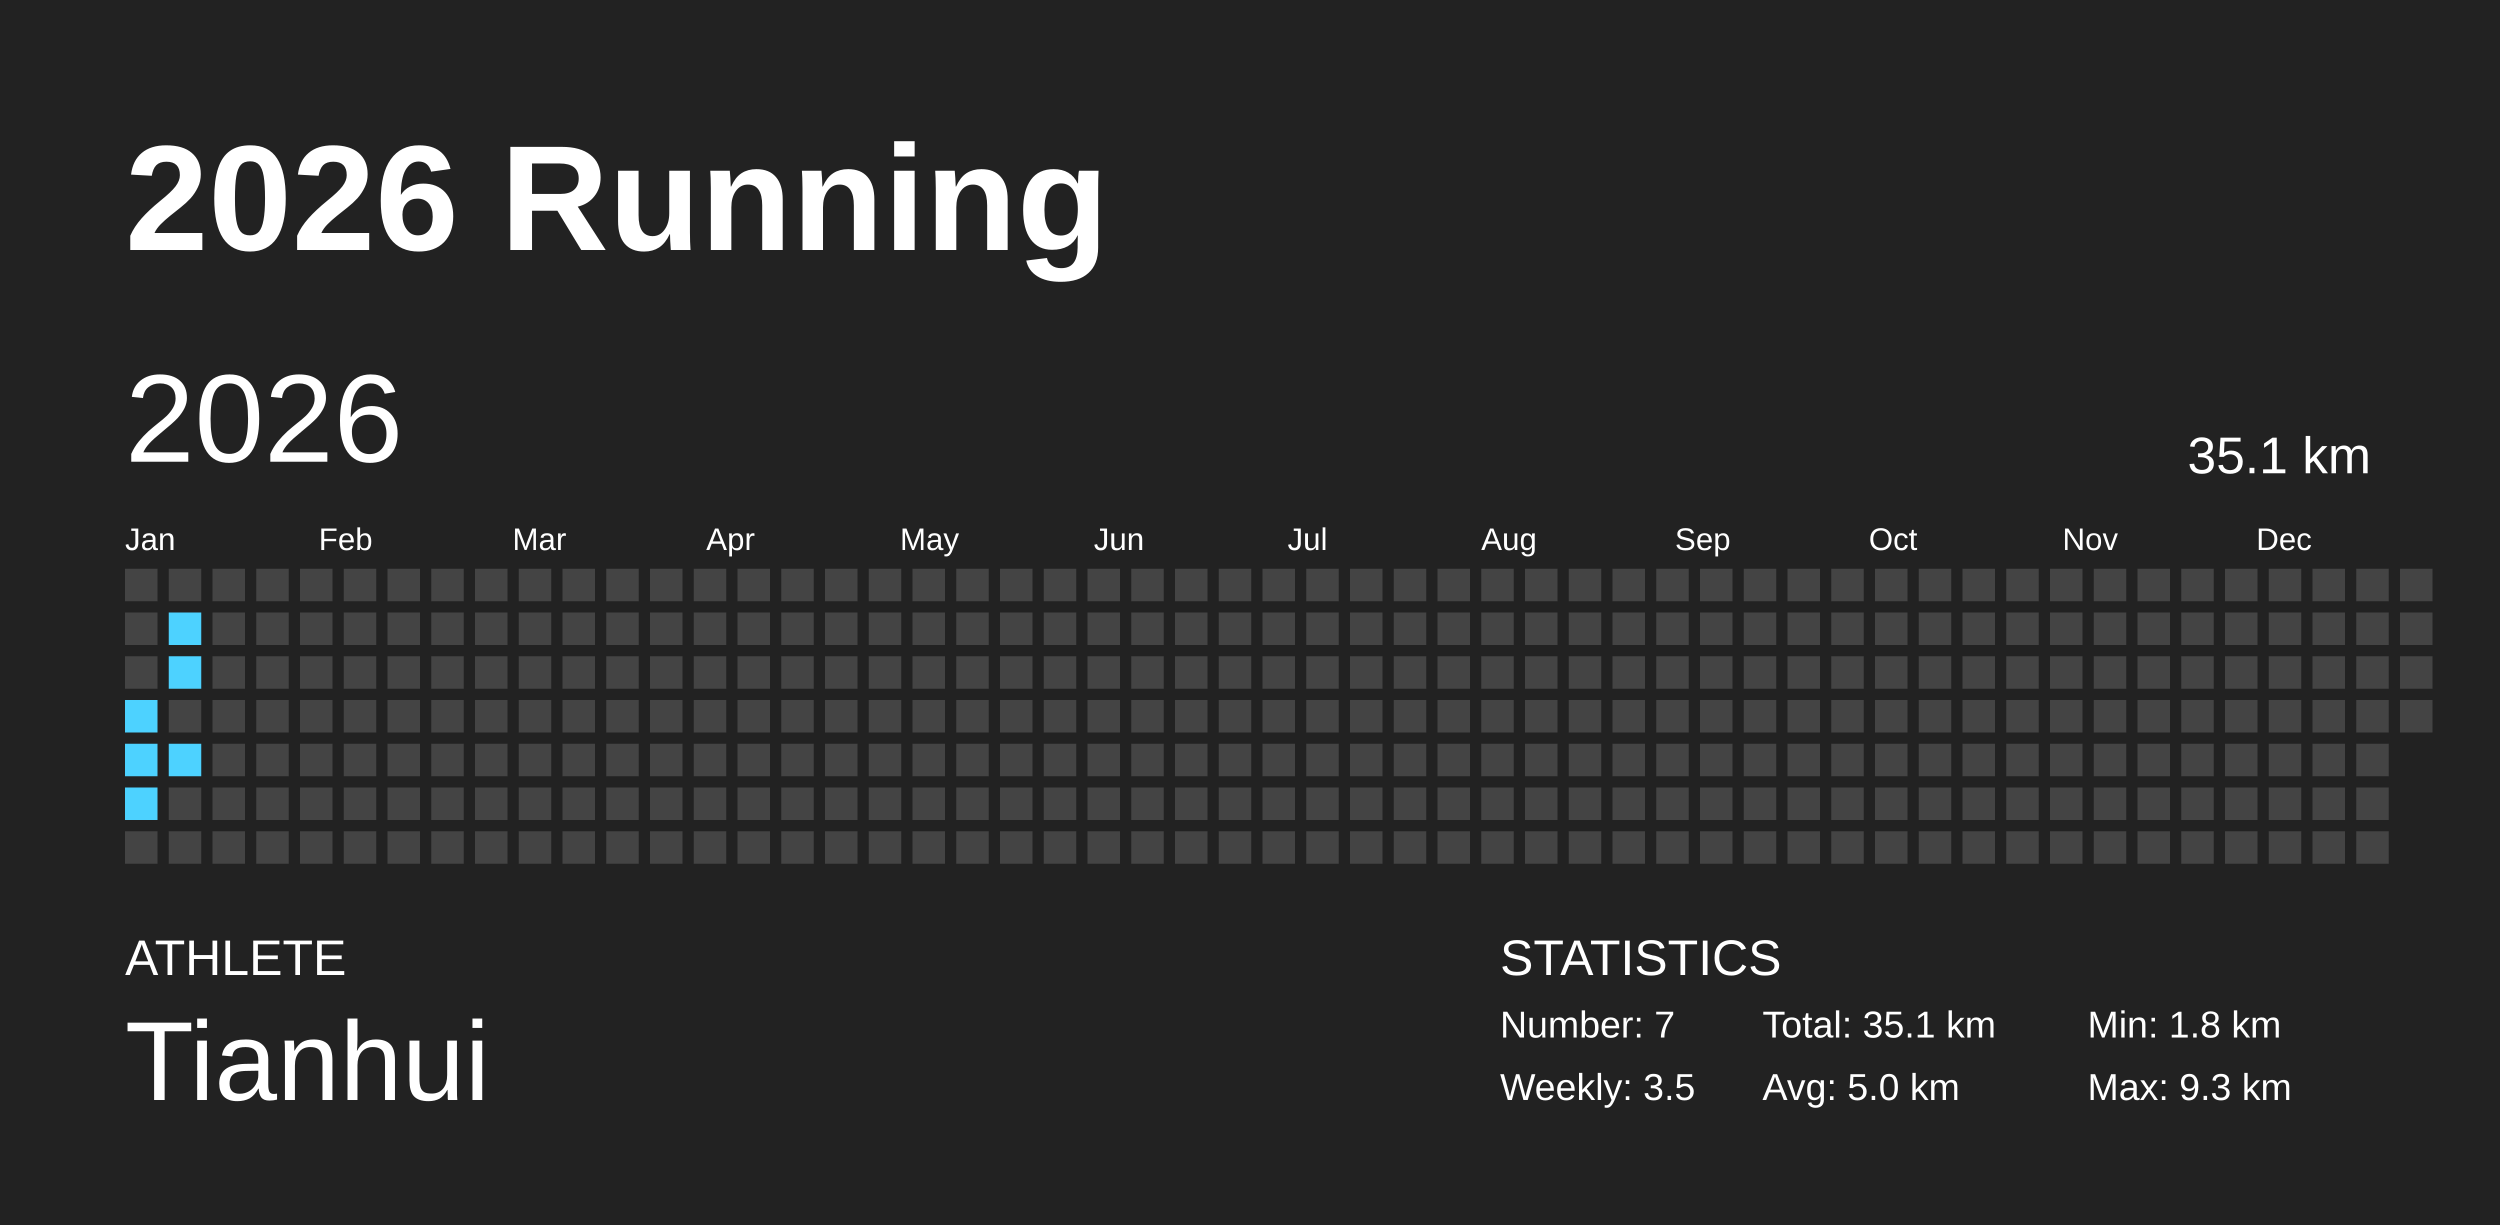
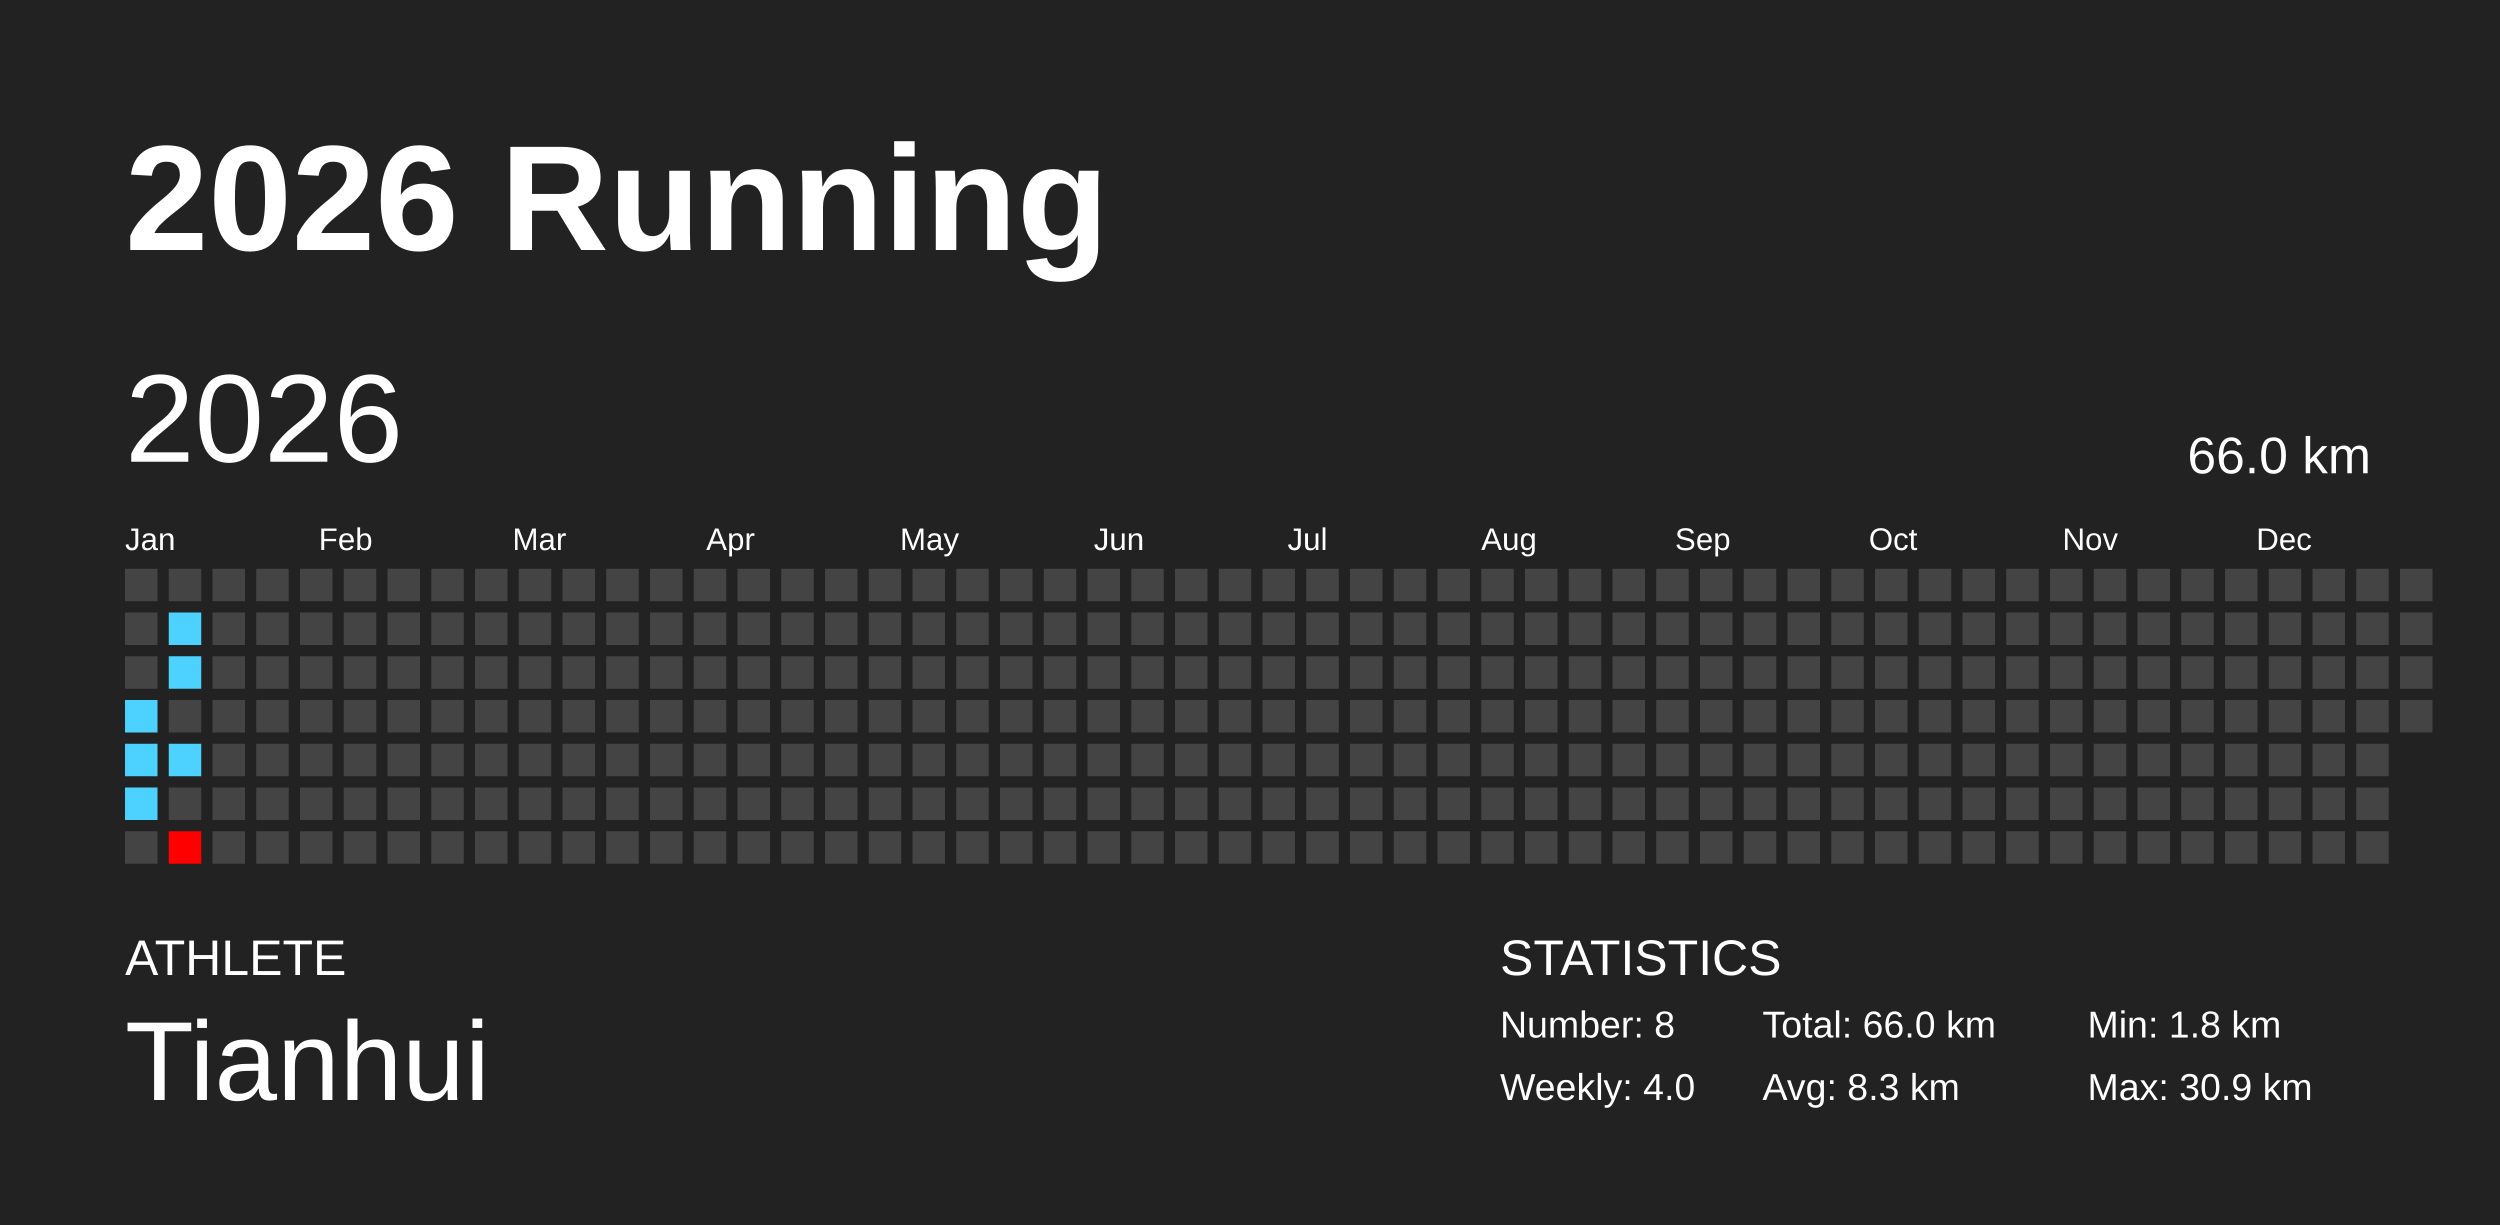
<svg xmlns="http://www.w3.org/2000/svg" baseProfile="full" height="98mm" version="1.1" viewBox="0,0,200,98" width="200mm">
  <defs />
  <rect fill="#222222" height="98" width="200" x="0" y="0" />
  <text fill="#FFFFFF" style="font-size:12px; font-family:Arial; font-weight:bold;" x="10" y="20">2026 Running</text>
  <text fill="#FFFFFF" style="font-size:4px; font-family:Arial" x="10" y="78">ATHLETE</text>
  <text fill="#FFFFFF" style="font-size:9px; font-family:Arial" x="10" y="88">Tianhui</text>
  <text fill="#FFFFFF" style="font-size:4px; font-family:Arial" x="120" y="78">STATISTICS</text>
-   <text fill="#FFFFFF" style="font-size:3px; font-family:Arial" x="120" y="83">Number: 7</text>
-   <text fill="#FFFFFF" style="font-size:3px; font-family:Arial" x="120" y="88">Weekly: 3.5</text>
-   <text fill="#FFFFFF" style="font-size:3px; font-family:Arial" x="141" y="83">Total: 35.1 km</text>
-   <text fill="#FFFFFF" style="font-size:3px; font-family:Arial" x="141" y="88">Avg: 5.0 km</text>
+   <text fill="#FFFFFF" style="font-size:3px; font-family:Arial" x="120" y="83">Number: 8</text>
+   <text fill="#FFFFFF" style="font-size:3px; font-family:Arial" x="120" y="88">Weekly: 4.0</text>
+   <text fill="#FFFFFF" style="font-size:3px; font-family:Arial" x="141" y="83">Total: 66.0 km</text>
+   <text fill="#FFFFFF" style="font-size:3px; font-family:Arial" x="141" y="88">Avg: 8.3 km</text>
  <text fill="#FFFFFF" style="font-size:3px; font-family:Arial" x="167" y="83">Min: 1.8 km</text>
-   <text fill="#FFFFFF" style="font-size:3px; font-family:Arial" x="167" y="88">Max: 9.3 km</text>
+   <text fill="#FFFFFF" style="font-size:3px; font-family:Arial" x="167" y="88">Max: 30.9 km</text>
  <text dominant-baseline="hanging" fill="#FFFFFF" style="font-size:10.0px; font-family:Arial;" x="10" y="30">2026</text>
-   <text dominant-baseline="hanging" fill="#FFFFFF" style="font-size:4.125px; font-family:Arial;" x="175" y="35">35.1 km</text>
+   <text dominant-baseline="hanging" fill="#FFFFFF" style="font-size:4.125px; font-family:Arial;" x="175" y="35">66.0 km</text>
  <text fill="#FFFFFF" style="font-size:2.5px; font-family:Arial" x="10.0" y="44">Jan</text>
  <text fill="#FFFFFF" style="font-size:2.5px; font-family:Arial" x="25.5" y="44">Feb</text>
  <text fill="#FFFFFF" style="font-size:2.5px; font-family:Arial" x="41.0" y="44">Mar</text>
  <text fill="#FFFFFF" style="font-size:2.5px; font-family:Arial" x="56.5" y="44">Apr</text>
  <text fill="#FFFFFF" style="font-size:2.5px; font-family:Arial" x="72.0" y="44">May</text>
  <text fill="#FFFFFF" style="font-size:2.5px; font-family:Arial" x="87.5" y="44">Jun</text>
  <text fill="#FFFFFF" style="font-size:2.5px; font-family:Arial" x="103.0" y="44">Jul</text>
  <text fill="#FFFFFF" style="font-size:2.5px; font-family:Arial" x="118.5" y="44">Aug</text>
  <text fill="#FFFFFF" style="font-size:2.5px; font-family:Arial" x="134.0" y="44">Sep</text>
  <text fill="#FFFFFF" style="font-size:2.5px; font-family:Arial" x="149.5" y="44">Oct</text>
  <text fill="#FFFFFF" style="font-size:2.5px; font-family:Arial" x="165.0" y="44">Nov</text>
  <text fill="#FFFFFF" style="font-size:2.5px; font-family:Arial" x="180.5" y="44">Dec</text>
  <rect fill="#444444" height="2.6" width="2.6" x="10.0" y="45.5" />
  <rect fill="#444444" height="2.6" width="2.6" x="10.0" y="49.0" />
  <rect fill="#444444" height="2.6" width="2.6" x="10.0" y="52.5" />
  <rect fill="#4dd2ff" height="2.6" width="2.6" x="10.0" y="56.0" />
  <rect fill="#4dd2ff" height="2.6" width="2.6" x="10.0" y="59.5" />
  <rect fill="#4dd2ff" height="2.6" width="2.6" x="10.0" y="63.0" />
  <rect fill="#444444" height="2.6" width="2.6" x="10.0" y="66.5" />
  <rect fill="#444444" height="2.6" width="2.6" x="13.5" y="45.5" />
  <rect fill="#4dd2ff" height="2.6" width="2.6" x="13.5" y="49.0" />
  <rect fill="#4dd2ff" height="2.6" width="2.6" x="13.5" y="52.5" />
  <rect fill="#444444" height="2.6" width="2.6" x="13.5" y="56.0" />
  <rect fill="#4dd2ff" height="2.6" width="2.6" x="13.5" y="59.5" />
  <rect fill="#444444" height="2.6" width="2.6" x="13.5" y="63.0" />
-   <rect fill="#444444" height="2.6" width="2.6" x="13.5" y="66.5" />
+   <rect fill="red" height="2.6" width="2.6" x="13.5" y="66.5" />
  <rect fill="#444444" height="2.6" width="2.6" x="17.0" y="45.5" />
  <rect fill="#444444" height="2.6" width="2.6" x="17.0" y="49.0" />
  <rect fill="#444444" height="2.6" width="2.6" x="17.0" y="52.5" />
  <rect fill="#444444" height="2.6" width="2.6" x="17.0" y="56.0" />
  <rect fill="#444444" height="2.6" width="2.6" x="17.0" y="59.5" />
  <rect fill="#444444" height="2.6" width="2.6" x="17.0" y="63.0" />
  <rect fill="#444444" height="2.6" width="2.6" x="17.0" y="66.5" />
  <rect fill="#444444" height="2.6" width="2.6" x="20.5" y="45.5" />
  <rect fill="#444444" height="2.6" width="2.6" x="20.5" y="49.0" />
  <rect fill="#444444" height="2.6" width="2.6" x="20.5" y="52.5" />
  <rect fill="#444444" height="2.6" width="2.6" x="20.5" y="56.0" />
  <rect fill="#444444" height="2.6" width="2.6" x="20.5" y="59.5" />
  <rect fill="#444444" height="2.6" width="2.6" x="20.5" y="63.0" />
  <rect fill="#444444" height="2.6" width="2.6" x="20.5" y="66.5" />
  <rect fill="#444444" height="2.6" width="2.6" x="24.0" y="45.5" />
  <rect fill="#444444" height="2.6" width="2.6" x="24.0" y="49.0" />
  <rect fill="#444444" height="2.6" width="2.6" x="24.0" y="52.5" />
  <rect fill="#444444" height="2.6" width="2.6" x="24.0" y="56.0" />
  <rect fill="#444444" height="2.6" width="2.6" x="24.0" y="59.5" />
  <rect fill="#444444" height="2.6" width="2.6" x="24.0" y="63.0" />
  <rect fill="#444444" height="2.6" width="2.6" x="24.0" y="66.5" />
  <rect fill="#444444" height="2.6" width="2.6" x="27.5" y="45.5" />
  <rect fill="#444444" height="2.6" width="2.6" x="27.5" y="49.0" />
  <rect fill="#444444" height="2.6" width="2.6" x="27.5" y="52.5" />
  <rect fill="#444444" height="2.6" width="2.6" x="27.5" y="56.0" />
  <rect fill="#444444" height="2.6" width="2.6" x="27.5" y="59.5" />
  <rect fill="#444444" height="2.6" width="2.6" x="27.5" y="63.0" />
  <rect fill="#444444" height="2.6" width="2.6" x="27.5" y="66.5" />
  <rect fill="#444444" height="2.6" width="2.6" x="31.0" y="45.5" />
  <rect fill="#444444" height="2.6" width="2.6" x="31.0" y="49.0" />
  <rect fill="#444444" height="2.6" width="2.6" x="31.0" y="52.5" />
  <rect fill="#444444" height="2.6" width="2.6" x="31.0" y="56.0" />
  <rect fill="#444444" height="2.6" width="2.6" x="31.0" y="59.5" />
  <rect fill="#444444" height="2.6" width="2.6" x="31.0" y="63.0" />
  <rect fill="#444444" height="2.6" width="2.6" x="31.0" y="66.5" />
  <rect fill="#444444" height="2.6" width="2.6" x="34.5" y="45.5" />
  <rect fill="#444444" height="2.6" width="2.6" x="34.5" y="49.0" />
  <rect fill="#444444" height="2.6" width="2.6" x="34.5" y="52.5" />
  <rect fill="#444444" height="2.6" width="2.6" x="34.5" y="56.0" />
  <rect fill="#444444" height="2.6" width="2.6" x="34.5" y="59.5" />
  <rect fill="#444444" height="2.6" width="2.6" x="34.5" y="63.0" />
  <rect fill="#444444" height="2.6" width="2.6" x="34.5" y="66.5" />
  <rect fill="#444444" height="2.6" width="2.6" x="38.0" y="45.5" />
  <rect fill="#444444" height="2.6" width="2.6" x="38.0" y="49.0" />
  <rect fill="#444444" height="2.6" width="2.6" x="38.0" y="52.5" />
  <rect fill="#444444" height="2.6" width="2.6" x="38.0" y="56.0" />
  <rect fill="#444444" height="2.6" width="2.6" x="38.0" y="59.5" />
  <rect fill="#444444" height="2.6" width="2.6" x="38.0" y="63.0" />
  <rect fill="#444444" height="2.6" width="2.6" x="38.0" y="66.5" />
  <rect fill="#444444" height="2.6" width="2.6" x="41.5" y="45.5" />
  <rect fill="#444444" height="2.6" width="2.6" x="41.5" y="49.0" />
  <rect fill="#444444" height="2.6" width="2.6" x="41.5" y="52.5" />
  <rect fill="#444444" height="2.6" width="2.6" x="41.5" y="56.0" />
  <rect fill="#444444" height="2.6" width="2.6" x="41.5" y="59.5" />
  <rect fill="#444444" height="2.6" width="2.6" x="41.5" y="63.0" />
  <rect fill="#444444" height="2.6" width="2.6" x="41.5" y="66.5" />
  <rect fill="#444444" height="2.6" width="2.6" x="45.0" y="45.5" />
  <rect fill="#444444" height="2.6" width="2.6" x="45.0" y="49.0" />
  <rect fill="#444444" height="2.6" width="2.6" x="45.0" y="52.5" />
  <rect fill="#444444" height="2.6" width="2.6" x="45.0" y="56.0" />
  <rect fill="#444444" height="2.6" width="2.6" x="45.0" y="59.5" />
  <rect fill="#444444" height="2.6" width="2.6" x="45.0" y="63.0" />
  <rect fill="#444444" height="2.6" width="2.6" x="45.0" y="66.5" />
  <rect fill="#444444" height="2.6" width="2.6" x="48.5" y="45.5" />
  <rect fill="#444444" height="2.6" width="2.6" x="48.5" y="49.0" />
  <rect fill="#444444" height="2.6" width="2.6" x="48.5" y="52.5" />
  <rect fill="#444444" height="2.6" width="2.6" x="48.5" y="56.0" />
  <rect fill="#444444" height="2.6" width="2.6" x="48.5" y="59.5" />
  <rect fill="#444444" height="2.6" width="2.6" x="48.5" y="63.0" />
  <rect fill="#444444" height="2.6" width="2.6" x="48.5" y="66.5" />
  <rect fill="#444444" height="2.6" width="2.6" x="52.0" y="45.5" />
  <rect fill="#444444" height="2.6" width="2.6" x="52.0" y="49.0" />
  <rect fill="#444444" height="2.6" width="2.6" x="52.0" y="52.5" />
  <rect fill="#444444" height="2.6" width="2.6" x="52.0" y="56.0" />
  <rect fill="#444444" height="2.6" width="2.6" x="52.0" y="59.5" />
  <rect fill="#444444" height="2.6" width="2.6" x="52.0" y="63.0" />
  <rect fill="#444444" height="2.6" width="2.6" x="52.0" y="66.5" />
  <rect fill="#444444" height="2.6" width="2.6" x="55.5" y="45.5" />
  <rect fill="#444444" height="2.6" width="2.6" x="55.5" y="49.0" />
  <rect fill="#444444" height="2.6" width="2.6" x="55.5" y="52.5" />
  <rect fill="#444444" height="2.6" width="2.6" x="55.5" y="56.0" />
  <rect fill="#444444" height="2.6" width="2.6" x="55.5" y="59.5" />
  <rect fill="#444444" height="2.6" width="2.6" x="55.5" y="63.0" />
  <rect fill="#444444" height="2.6" width="2.6" x="55.5" y="66.5" />
  <rect fill="#444444" height="2.6" width="2.6" x="59.0" y="45.5" />
  <rect fill="#444444" height="2.6" width="2.6" x="59.0" y="49.0" />
  <rect fill="#444444" height="2.6" width="2.6" x="59.0" y="52.5" />
  <rect fill="#444444" height="2.6" width="2.6" x="59.0" y="56.0" />
  <rect fill="#444444" height="2.6" width="2.6" x="59.0" y="59.5" />
  <rect fill="#444444" height="2.6" width="2.6" x="59.0" y="63.0" />
  <rect fill="#444444" height="2.6" width="2.6" x="59.0" y="66.5" />
  <rect fill="#444444" height="2.6" width="2.6" x="62.5" y="45.5" />
  <rect fill="#444444" height="2.6" width="2.6" x="62.5" y="49.0" />
  <rect fill="#444444" height="2.6" width="2.6" x="62.5" y="52.5" />
  <rect fill="#444444" height="2.6" width="2.6" x="62.5" y="56.0" />
  <rect fill="#444444" height="2.6" width="2.6" x="62.5" y="59.5" />
  <rect fill="#444444" height="2.6" width="2.6" x="62.5" y="63.0" />
  <rect fill="#444444" height="2.6" width="2.6" x="62.5" y="66.5" />
  <rect fill="#444444" height="2.6" width="2.6" x="66.0" y="45.5" />
  <rect fill="#444444" height="2.6" width="2.6" x="66.0" y="49.0" />
  <rect fill="#444444" height="2.6" width="2.6" x="66.0" y="52.5" />
  <rect fill="#444444" height="2.6" width="2.6" x="66.0" y="56.0" />
  <rect fill="#444444" height="2.6" width="2.6" x="66.0" y="59.5" />
  <rect fill="#444444" height="2.6" width="2.6" x="66.0" y="63.0" />
  <rect fill="#444444" height="2.6" width="2.6" x="66.0" y="66.5" />
  <rect fill="#444444" height="2.6" width="2.6" x="69.5" y="45.5" />
  <rect fill="#444444" height="2.6" width="2.6" x="69.5" y="49.0" />
  <rect fill="#444444" height="2.6" width="2.6" x="69.5" y="52.5" />
  <rect fill="#444444" height="2.6" width="2.6" x="69.5" y="56.0" />
  <rect fill="#444444" height="2.6" width="2.6" x="69.5" y="59.5" />
  <rect fill="#444444" height="2.6" width="2.6" x="69.5" y="63.0" />
  <rect fill="#444444" height="2.6" width="2.6" x="69.5" y="66.5" />
  <rect fill="#444444" height="2.6" width="2.6" x="73.0" y="45.5" />
  <rect fill="#444444" height="2.6" width="2.6" x="73.0" y="49.0" />
  <rect fill="#444444" height="2.6" width="2.6" x="73.0" y="52.5" />
  <rect fill="#444444" height="2.6" width="2.6" x="73.0" y="56.0" />
  <rect fill="#444444" height="2.6" width="2.6" x="73.0" y="59.5" />
  <rect fill="#444444" height="2.6" width="2.6" x="73.0" y="63.0" />
  <rect fill="#444444" height="2.6" width="2.6" x="73.0" y="66.5" />
  <rect fill="#444444" height="2.6" width="2.6" x="76.5" y="45.5" />
  <rect fill="#444444" height="2.6" width="2.6" x="76.5" y="49.0" />
  <rect fill="#444444" height="2.6" width="2.6" x="76.5" y="52.5" />
  <rect fill="#444444" height="2.6" width="2.6" x="76.5" y="56.0" />
  <rect fill="#444444" height="2.6" width="2.6" x="76.5" y="59.5" />
  <rect fill="#444444" height="2.6" width="2.6" x="76.5" y="63.0" />
  <rect fill="#444444" height="2.6" width="2.6" x="76.5" y="66.5" />
  <rect fill="#444444" height="2.6" width="2.6" x="80.0" y="45.5" />
  <rect fill="#444444" height="2.6" width="2.6" x="80.0" y="49.0" />
  <rect fill="#444444" height="2.6" width="2.6" x="80.0" y="52.5" />
  <rect fill="#444444" height="2.6" width="2.6" x="80.0" y="56.0" />
  <rect fill="#444444" height="2.6" width="2.6" x="80.0" y="59.5" />
  <rect fill="#444444" height="2.6" width="2.6" x="80.0" y="63.0" />
  <rect fill="#444444" height="2.6" width="2.6" x="80.0" y="66.5" />
  <rect fill="#444444" height="2.6" width="2.6" x="83.5" y="45.5" />
  <rect fill="#444444" height="2.6" width="2.6" x="83.5" y="49.0" />
  <rect fill="#444444" height="2.6" width="2.6" x="83.5" y="52.5" />
  <rect fill="#444444" height="2.6" width="2.6" x="83.5" y="56.0" />
  <rect fill="#444444" height="2.6" width="2.6" x="83.5" y="59.5" />
  <rect fill="#444444" height="2.6" width="2.6" x="83.5" y="63.0" />
  <rect fill="#444444" height="2.6" width="2.6" x="83.5" y="66.5" />
  <rect fill="#444444" height="2.6" width="2.6" x="87.0" y="45.5" />
  <rect fill="#444444" height="2.6" width="2.6" x="87.0" y="49.0" />
  <rect fill="#444444" height="2.6" width="2.6" x="87.0" y="52.5" />
  <rect fill="#444444" height="2.6" width="2.6" x="87.0" y="56.0" />
  <rect fill="#444444" height="2.6" width="2.6" x="87.0" y="59.5" />
  <rect fill="#444444" height="2.6" width="2.6" x="87.0" y="63.0" />
  <rect fill="#444444" height="2.6" width="2.6" x="87.0" y="66.5" />
  <rect fill="#444444" height="2.6" width="2.6" x="90.5" y="45.5" />
  <rect fill="#444444" height="2.6" width="2.6" x="90.5" y="49.0" />
  <rect fill="#444444" height="2.6" width="2.6" x="90.5" y="52.5" />
  <rect fill="#444444" height="2.6" width="2.6" x="90.5" y="56.0" />
  <rect fill="#444444" height="2.6" width="2.6" x="90.5" y="59.5" />
  <rect fill="#444444" height="2.6" width="2.6" x="90.5" y="63.0" />
  <rect fill="#444444" height="2.6" width="2.6" x="90.5" y="66.5" />
  <rect fill="#444444" height="2.6" width="2.6" x="94.0" y="45.5" />
  <rect fill="#444444" height="2.6" width="2.6" x="94.0" y="49.0" />
  <rect fill="#444444" height="2.6" width="2.6" x="94.0" y="52.5" />
  <rect fill="#444444" height="2.6" width="2.6" x="94.0" y="56.0" />
  <rect fill="#444444" height="2.6" width="2.6" x="94.0" y="59.5" />
  <rect fill="#444444" height="2.6" width="2.6" x="94.0" y="63.0" />
  <rect fill="#444444" height="2.6" width="2.6" x="94.0" y="66.5" />
  <rect fill="#444444" height="2.6" width="2.6" x="97.5" y="45.5" />
  <rect fill="#444444" height="2.6" width="2.6" x="97.5" y="49.0" />
  <rect fill="#444444" height="2.6" width="2.6" x="97.5" y="52.5" />
  <rect fill="#444444" height="2.6" width="2.6" x="97.5" y="56.0" />
  <rect fill="#444444" height="2.6" width="2.6" x="97.5" y="59.5" />
  <rect fill="#444444" height="2.6" width="2.6" x="97.5" y="63.0" />
  <rect fill="#444444" height="2.6" width="2.6" x="97.5" y="66.5" />
  <rect fill="#444444" height="2.6" width="2.6" x="101.0" y="45.5" />
  <rect fill="#444444" height="2.6" width="2.6" x="101.0" y="49.0" />
  <rect fill="#444444" height="2.6" width="2.6" x="101.0" y="52.5" />
  <rect fill="#444444" height="2.6" width="2.6" x="101.0" y="56.0" />
  <rect fill="#444444" height="2.6" width="2.6" x="101.0" y="59.5" />
  <rect fill="#444444" height="2.6" width="2.6" x="101.0" y="63.0" />
  <rect fill="#444444" height="2.6" width="2.6" x="101.0" y="66.5" />
  <rect fill="#444444" height="2.6" width="2.6" x="104.5" y="45.5" />
  <rect fill="#444444" height="2.6" width="2.6" x="104.5" y="49.0" />
  <rect fill="#444444" height="2.6" width="2.6" x="104.5" y="52.5" />
  <rect fill="#444444" height="2.6" width="2.6" x="104.5" y="56.0" />
  <rect fill="#444444" height="2.6" width="2.6" x="104.5" y="59.5" />
  <rect fill="#444444" height="2.6" width="2.6" x="104.5" y="63.0" />
  <rect fill="#444444" height="2.6" width="2.6" x="104.5" y="66.5" />
  <rect fill="#444444" height="2.6" width="2.6" x="108.0" y="45.5" />
  <rect fill="#444444" height="2.6" width="2.6" x="108.0" y="49.0" />
  <rect fill="#444444" height="2.6" width="2.6" x="108.0" y="52.5" />
  <rect fill="#444444" height="2.6" width="2.6" x="108.0" y="56.0" />
  <rect fill="#444444" height="2.6" width="2.6" x="108.0" y="59.5" />
  <rect fill="#444444" height="2.6" width="2.6" x="108.0" y="63.0" />
  <rect fill="#444444" height="2.6" width="2.6" x="108.0" y="66.5" />
  <rect fill="#444444" height="2.6" width="2.6" x="111.5" y="45.5" />
  <rect fill="#444444" height="2.6" width="2.6" x="111.5" y="49.0" />
  <rect fill="#444444" height="2.6" width="2.6" x="111.5" y="52.5" />
  <rect fill="#444444" height="2.6" width="2.6" x="111.5" y="56.0" />
  <rect fill="#444444" height="2.6" width="2.6" x="111.5" y="59.5" />
  <rect fill="#444444" height="2.6" width="2.6" x="111.5" y="63.0" />
  <rect fill="#444444" height="2.6" width="2.6" x="111.5" y="66.5" />
  <rect fill="#444444" height="2.6" width="2.6" x="115.0" y="45.5" />
  <rect fill="#444444" height="2.6" width="2.6" x="115.0" y="49.0" />
  <rect fill="#444444" height="2.6" width="2.6" x="115.0" y="52.5" />
  <rect fill="#444444" height="2.6" width="2.6" x="115.0" y="56.0" />
  <rect fill="#444444" height="2.6" width="2.6" x="115.0" y="59.5" />
  <rect fill="#444444" height="2.6" width="2.6" x="115.0" y="63.0" />
  <rect fill="#444444" height="2.6" width="2.6" x="115.0" y="66.5" />
  <rect fill="#444444" height="2.6" width="2.6" x="118.5" y="45.5" />
  <rect fill="#444444" height="2.6" width="2.6" x="118.5" y="49.0" />
  <rect fill="#444444" height="2.6" width="2.6" x="118.5" y="52.5" />
  <rect fill="#444444" height="2.6" width="2.6" x="118.5" y="56.0" />
  <rect fill="#444444" height="2.6" width="2.6" x="118.5" y="59.5" />
  <rect fill="#444444" height="2.6" width="2.6" x="118.5" y="63.0" />
  <rect fill="#444444" height="2.6" width="2.6" x="118.5" y="66.5" />
  <rect fill="#444444" height="2.6" width="2.6" x="122.0" y="45.5" />
  <rect fill="#444444" height="2.6" width="2.6" x="122.0" y="49.0" />
  <rect fill="#444444" height="2.6" width="2.6" x="122.0" y="52.5" />
  <rect fill="#444444" height="2.6" width="2.6" x="122.0" y="56.0" />
  <rect fill="#444444" height="2.6" width="2.6" x="122.0" y="59.5" />
  <rect fill="#444444" height="2.6" width="2.6" x="122.0" y="63.0" />
  <rect fill="#444444" height="2.6" width="2.6" x="122.0" y="66.5" />
  <rect fill="#444444" height="2.6" width="2.6" x="125.5" y="45.5" />
  <rect fill="#444444" height="2.6" width="2.6" x="125.5" y="49.0" />
  <rect fill="#444444" height="2.6" width="2.6" x="125.5" y="52.5" />
  <rect fill="#444444" height="2.6" width="2.6" x="125.5" y="56.0" />
  <rect fill="#444444" height="2.6" width="2.6" x="125.5" y="59.5" />
  <rect fill="#444444" height="2.6" width="2.6" x="125.5" y="63.0" />
  <rect fill="#444444" height="2.6" width="2.6" x="125.5" y="66.5" />
  <rect fill="#444444" height="2.6" width="2.6" x="129.0" y="45.5" />
  <rect fill="#444444" height="2.6" width="2.6" x="129.0" y="49.0" />
  <rect fill="#444444" height="2.6" width="2.6" x="129.0" y="52.5" />
  <rect fill="#444444" height="2.6" width="2.6" x="129.0" y="56.0" />
  <rect fill="#444444" height="2.6" width="2.6" x="129.0" y="59.5" />
  <rect fill="#444444" height="2.6" width="2.6" x="129.0" y="63.0" />
  <rect fill="#444444" height="2.6" width="2.6" x="129.0" y="66.5" />
  <rect fill="#444444" height="2.6" width="2.6" x="132.5" y="45.5" />
  <rect fill="#444444" height="2.6" width="2.6" x="132.5" y="49.0" />
  <rect fill="#444444" height="2.6" width="2.6" x="132.5" y="52.5" />
  <rect fill="#444444" height="2.6" width="2.6" x="132.5" y="56.0" />
  <rect fill="#444444" height="2.6" width="2.6" x="132.5" y="59.5" />
  <rect fill="#444444" height="2.6" width="2.6" x="132.5" y="63.0" />
  <rect fill="#444444" height="2.6" width="2.6" x="132.5" y="66.5" />
  <rect fill="#444444" height="2.6" width="2.6" x="136.0" y="45.5" />
  <rect fill="#444444" height="2.6" width="2.6" x="136.0" y="49.0" />
  <rect fill="#444444" height="2.6" width="2.6" x="136.0" y="52.5" />
  <rect fill="#444444" height="2.6" width="2.6" x="136.0" y="56.0" />
  <rect fill="#444444" height="2.6" width="2.6" x="136.0" y="59.5" />
  <rect fill="#444444" height="2.6" width="2.6" x="136.0" y="63.0" />
  <rect fill="#444444" height="2.6" width="2.6" x="136.0" y="66.5" />
  <rect fill="#444444" height="2.6" width="2.6" x="139.5" y="45.5" />
  <rect fill="#444444" height="2.6" width="2.6" x="139.5" y="49.0" />
  <rect fill="#444444" height="2.6" width="2.6" x="139.5" y="52.5" />
  <rect fill="#444444" height="2.6" width="2.6" x="139.5" y="56.0" />
  <rect fill="#444444" height="2.6" width="2.6" x="139.5" y="59.5" />
  <rect fill="#444444" height="2.6" width="2.6" x="139.5" y="63.0" />
  <rect fill="#444444" height="2.6" width="2.6" x="139.5" y="66.5" />
  <rect fill="#444444" height="2.6" width="2.6" x="143.0" y="45.5" />
  <rect fill="#444444" height="2.6" width="2.6" x="143.0" y="49.0" />
  <rect fill="#444444" height="2.6" width="2.6" x="143.0" y="52.5" />
  <rect fill="#444444" height="2.6" width="2.6" x="143.0" y="56.0" />
  <rect fill="#444444" height="2.6" width="2.6" x="143.0" y="59.5" />
  <rect fill="#444444" height="2.6" width="2.6" x="143.0" y="63.0" />
  <rect fill="#444444" height="2.6" width="2.6" x="143.0" y="66.5" />
  <rect fill="#444444" height="2.6" width="2.6" x="146.5" y="45.5" />
  <rect fill="#444444" height="2.6" width="2.6" x="146.5" y="49.0" />
  <rect fill="#444444" height="2.6" width="2.6" x="146.5" y="52.5" />
  <rect fill="#444444" height="2.6" width="2.6" x="146.5" y="56.0" />
  <rect fill="#444444" height="2.6" width="2.6" x="146.5" y="59.5" />
  <rect fill="#444444" height="2.6" width="2.6" x="146.5" y="63.0" />
  <rect fill="#444444" height="2.6" width="2.6" x="146.5" y="66.5" />
  <rect fill="#444444" height="2.6" width="2.6" x="150.0" y="45.5" />
  <rect fill="#444444" height="2.6" width="2.6" x="150.0" y="49.0" />
  <rect fill="#444444" height="2.6" width="2.6" x="150.0" y="52.5" />
  <rect fill="#444444" height="2.6" width="2.6" x="150.0" y="56.0" />
  <rect fill="#444444" height="2.6" width="2.6" x="150.0" y="59.5" />
  <rect fill="#444444" height="2.6" width="2.6" x="150.0" y="63.0" />
  <rect fill="#444444" height="2.6" width="2.6" x="150.0" y="66.5" />
  <rect fill="#444444" height="2.6" width="2.6" x="153.5" y="45.5" />
  <rect fill="#444444" height="2.6" width="2.6" x="153.5" y="49.0" />
  <rect fill="#444444" height="2.6" width="2.6" x="153.5" y="52.5" />
  <rect fill="#444444" height="2.6" width="2.6" x="153.5" y="56.0" />
  <rect fill="#444444" height="2.6" width="2.6" x="153.5" y="59.5" />
  <rect fill="#444444" height="2.6" width="2.6" x="153.5" y="63.0" />
  <rect fill="#444444" height="2.6" width="2.6" x="153.5" y="66.5" />
  <rect fill="#444444" height="2.6" width="2.6" x="157.0" y="45.5" />
  <rect fill="#444444" height="2.6" width="2.6" x="157.0" y="49.0" />
  <rect fill="#444444" height="2.6" width="2.6" x="157.0" y="52.5" />
  <rect fill="#444444" height="2.6" width="2.6" x="157.0" y="56.0" />
  <rect fill="#444444" height="2.6" width="2.6" x="157.0" y="59.5" />
  <rect fill="#444444" height="2.6" width="2.6" x="157.0" y="63.0" />
  <rect fill="#444444" height="2.6" width="2.6" x="157.0" y="66.5" />
  <rect fill="#444444" height="2.6" width="2.6" x="160.5" y="45.5" />
  <rect fill="#444444" height="2.6" width="2.6" x="160.5" y="49.0" />
  <rect fill="#444444" height="2.6" width="2.6" x="160.5" y="52.5" />
  <rect fill="#444444" height="2.6" width="2.6" x="160.5" y="56.0" />
  <rect fill="#444444" height="2.6" width="2.6" x="160.5" y="59.5" />
  <rect fill="#444444" height="2.6" width="2.6" x="160.5" y="63.0" />
  <rect fill="#444444" height="2.6" width="2.6" x="160.5" y="66.5" />
  <rect fill="#444444" height="2.6" width="2.6" x="164.0" y="45.5" />
  <rect fill="#444444" height="2.6" width="2.6" x="164.0" y="49.0" />
  <rect fill="#444444" height="2.6" width="2.6" x="164.0" y="52.5" />
  <rect fill="#444444" height="2.6" width="2.6" x="164.0" y="56.0" />
  <rect fill="#444444" height="2.6" width="2.6" x="164.0" y="59.5" />
  <rect fill="#444444" height="2.6" width="2.6" x="164.0" y="63.0" />
  <rect fill="#444444" height="2.6" width="2.6" x="164.0" y="66.5" />
  <rect fill="#444444" height="2.6" width="2.6" x="167.5" y="45.5" />
  <rect fill="#444444" height="2.6" width="2.6" x="167.5" y="49.0" />
  <rect fill="#444444" height="2.6" width="2.6" x="167.5" y="52.5" />
  <rect fill="#444444" height="2.6" width="2.6" x="167.5" y="56.0" />
  <rect fill="#444444" height="2.6" width="2.6" x="167.5" y="59.5" />
  <rect fill="#444444" height="2.6" width="2.6" x="167.5" y="63.0" />
  <rect fill="#444444" height="2.6" width="2.6" x="167.5" y="66.5" />
  <rect fill="#444444" height="2.6" width="2.6" x="171.0" y="45.5" />
  <rect fill="#444444" height="2.6" width="2.6" x="171.0" y="49.0" />
  <rect fill="#444444" height="2.6" width="2.6" x="171.0" y="52.5" />
  <rect fill="#444444" height="2.6" width="2.6" x="171.0" y="56.0" />
  <rect fill="#444444" height="2.6" width="2.6" x="171.0" y="59.5" />
  <rect fill="#444444" height="2.6" width="2.6" x="171.0" y="63.0" />
  <rect fill="#444444" height="2.6" width="2.6" x="171.0" y="66.5" />
  <rect fill="#444444" height="2.6" width="2.6" x="174.5" y="45.5" />
  <rect fill="#444444" height="2.6" width="2.6" x="174.5" y="49.0" />
  <rect fill="#444444" height="2.6" width="2.6" x="174.5" y="52.5" />
  <rect fill="#444444" height="2.6" width="2.6" x="174.5" y="56.0" />
  <rect fill="#444444" height="2.6" width="2.6" x="174.5" y="59.5" />
  <rect fill="#444444" height="2.6" width="2.6" x="174.5" y="63.0" />
  <rect fill="#444444" height="2.6" width="2.6" x="174.5" y="66.5" />
  <rect fill="#444444" height="2.6" width="2.6" x="178.0" y="45.5" />
  <rect fill="#444444" height="2.6" width="2.6" x="178.0" y="49.0" />
  <rect fill="#444444" height="2.6" width="2.6" x="178.0" y="52.5" />
  <rect fill="#444444" height="2.6" width="2.6" x="178.0" y="56.0" />
  <rect fill="#444444" height="2.6" width="2.6" x="178.0" y="59.5" />
  <rect fill="#444444" height="2.6" width="2.6" x="178.0" y="63.0" />
  <rect fill="#444444" height="2.6" width="2.6" x="178.0" y="66.5" />
  <rect fill="#444444" height="2.6" width="2.6" x="181.5" y="45.5" />
  <rect fill="#444444" height="2.6" width="2.6" x="181.5" y="49.0" />
  <rect fill="#444444" height="2.6" width="2.6" x="181.5" y="52.5" />
  <rect fill="#444444" height="2.6" width="2.6" x="181.5" y="56.0" />
  <rect fill="#444444" height="2.6" width="2.6" x="181.5" y="59.5" />
  <rect fill="#444444" height="2.6" width="2.6" x="181.5" y="63.0" />
  <rect fill="#444444" height="2.6" width="2.6" x="181.5" y="66.5" />
  <rect fill="#444444" height="2.6" width="2.6" x="185.0" y="45.5" />
  <rect fill="#444444" height="2.6" width="2.6" x="185.0" y="49.0" />
  <rect fill="#444444" height="2.6" width="2.6" x="185.0" y="52.5" />
  <rect fill="#444444" height="2.6" width="2.6" x="185.0" y="56.0" />
  <rect fill="#444444" height="2.6" width="2.6" x="185.0" y="59.5" />
  <rect fill="#444444" height="2.6" width="2.6" x="185.0" y="63.0" />
  <rect fill="#444444" height="2.6" width="2.6" x="185.0" y="66.5" />
  <rect fill="#444444" height="2.6" width="2.6" x="188.5" y="45.5" />
  <rect fill="#444444" height="2.6" width="2.6" x="188.5" y="49.0" />
  <rect fill="#444444" height="2.6" width="2.6" x="188.5" y="52.5" />
  <rect fill="#444444" height="2.6" width="2.6" x="188.5" y="56.0" />
  <rect fill="#444444" height="2.6" width="2.6" x="188.5" y="59.5" />
  <rect fill="#444444" height="2.6" width="2.6" x="188.5" y="63.0" />
  <rect fill="#444444" height="2.6" width="2.6" x="188.5" y="66.5" />
  <rect fill="#444444" height="2.6" width="2.6" x="192.0" y="45.5" />
  <rect fill="#444444" height="2.6" width="2.6" x="192.0" y="49.0" />
  <rect fill="#444444" height="2.6" width="2.6" x="192.0" y="52.5" />
  <rect fill="#444444" height="2.6" width="2.6" x="192.0" y="56.0" />
</svg>
